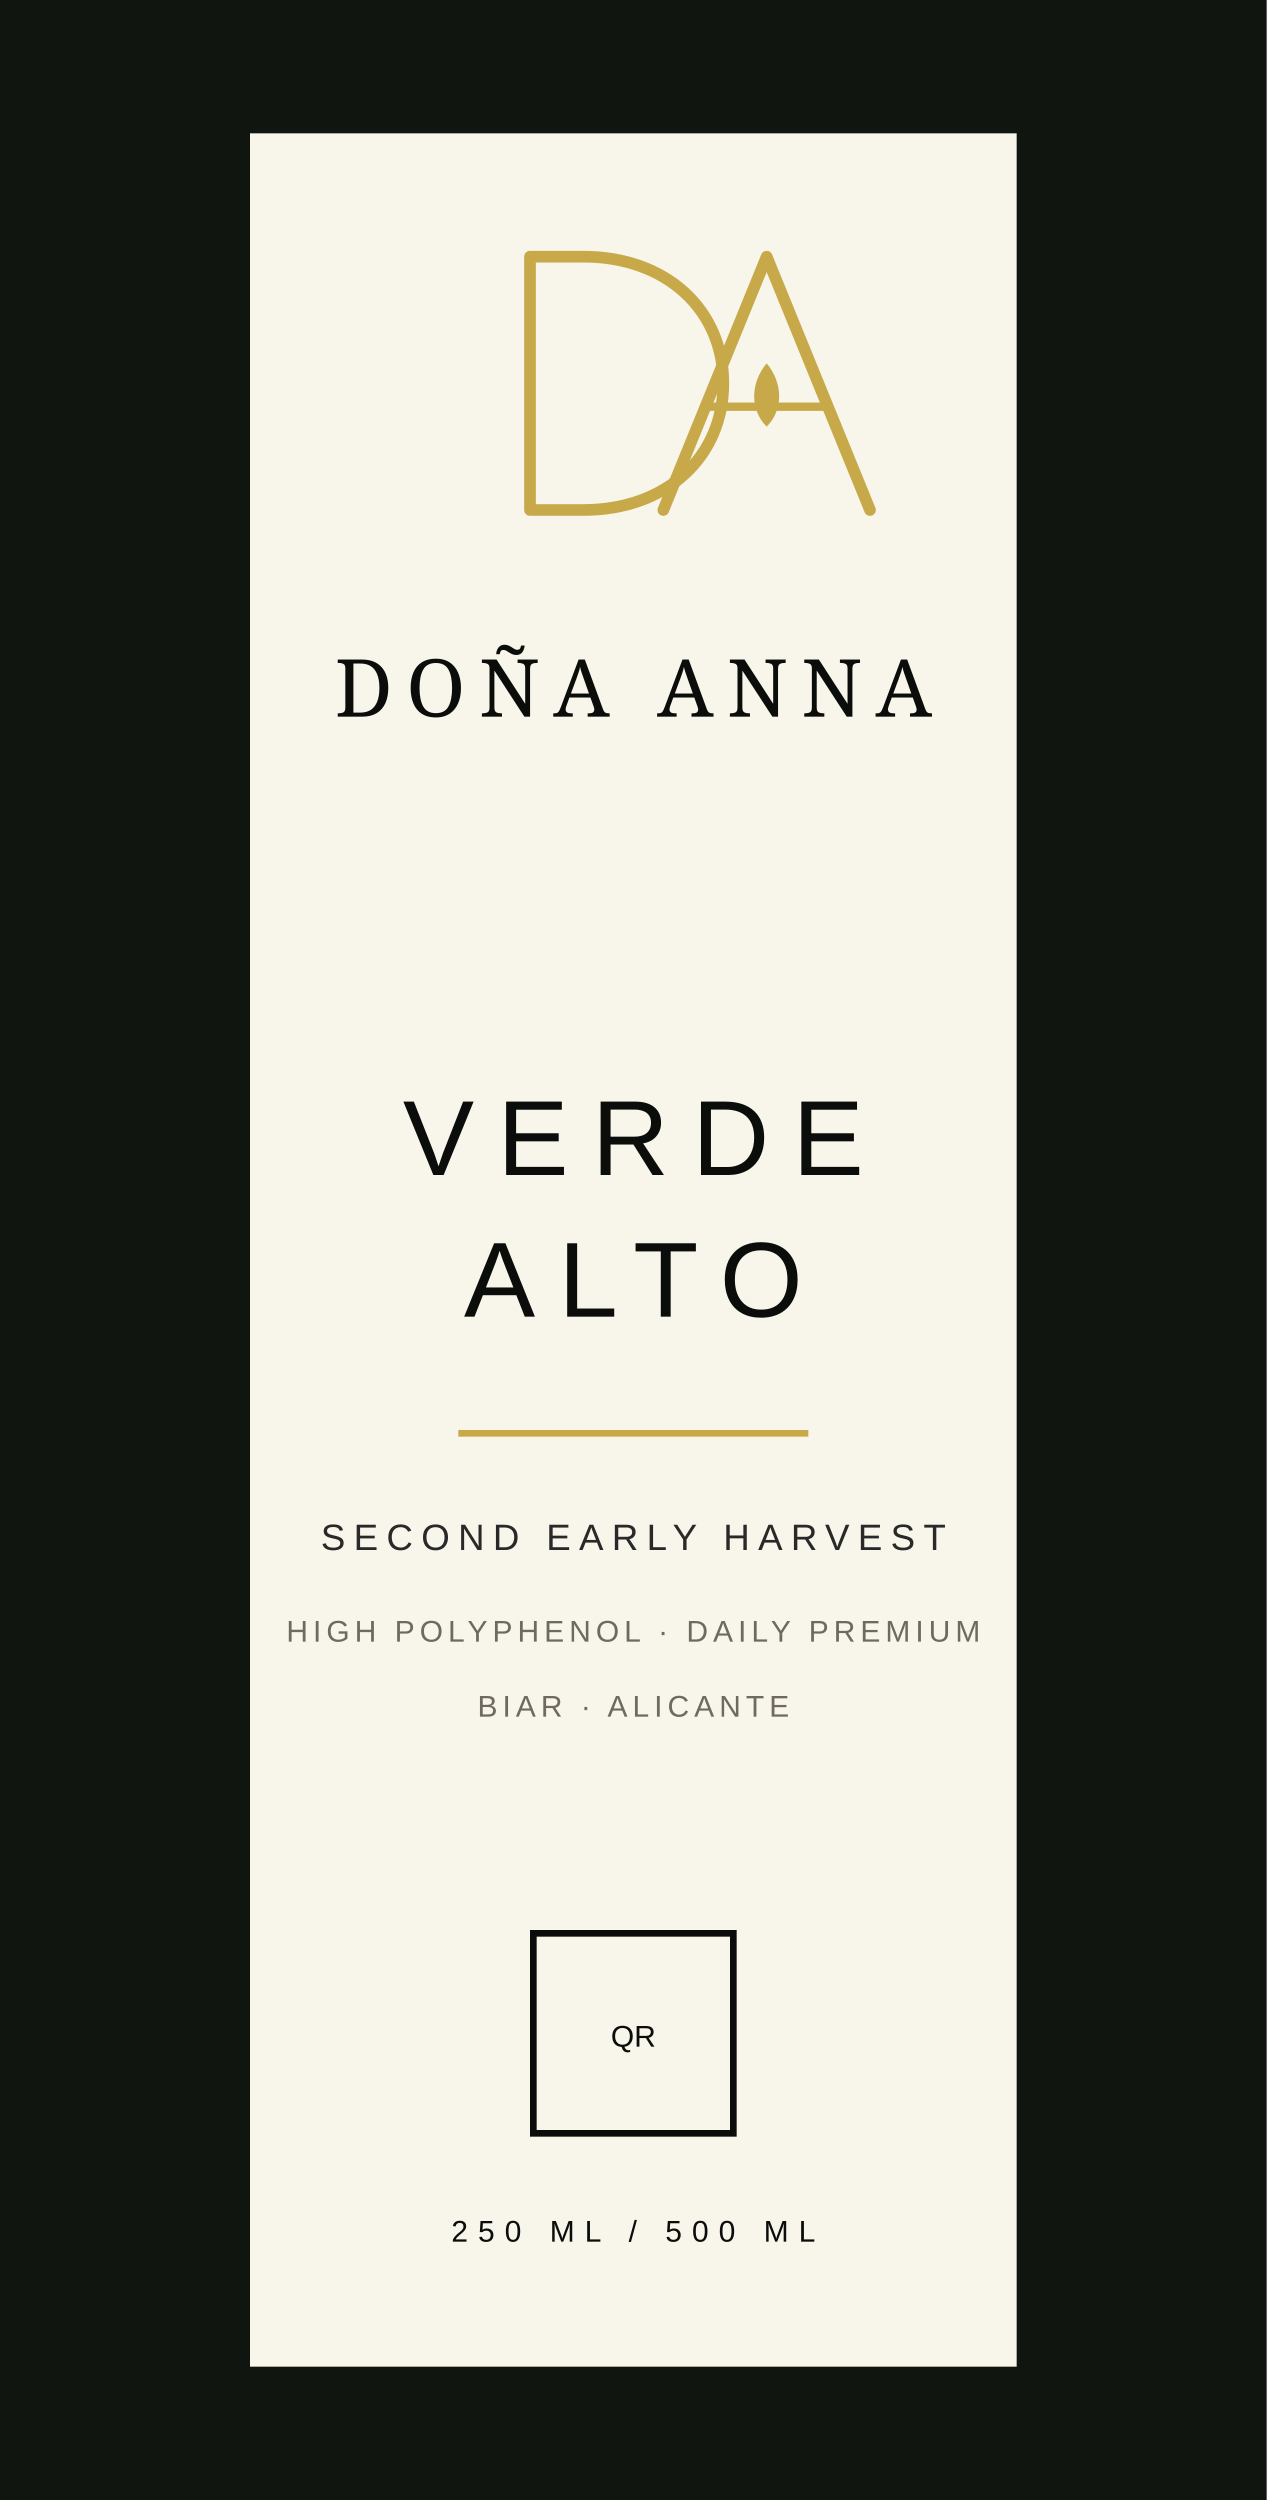
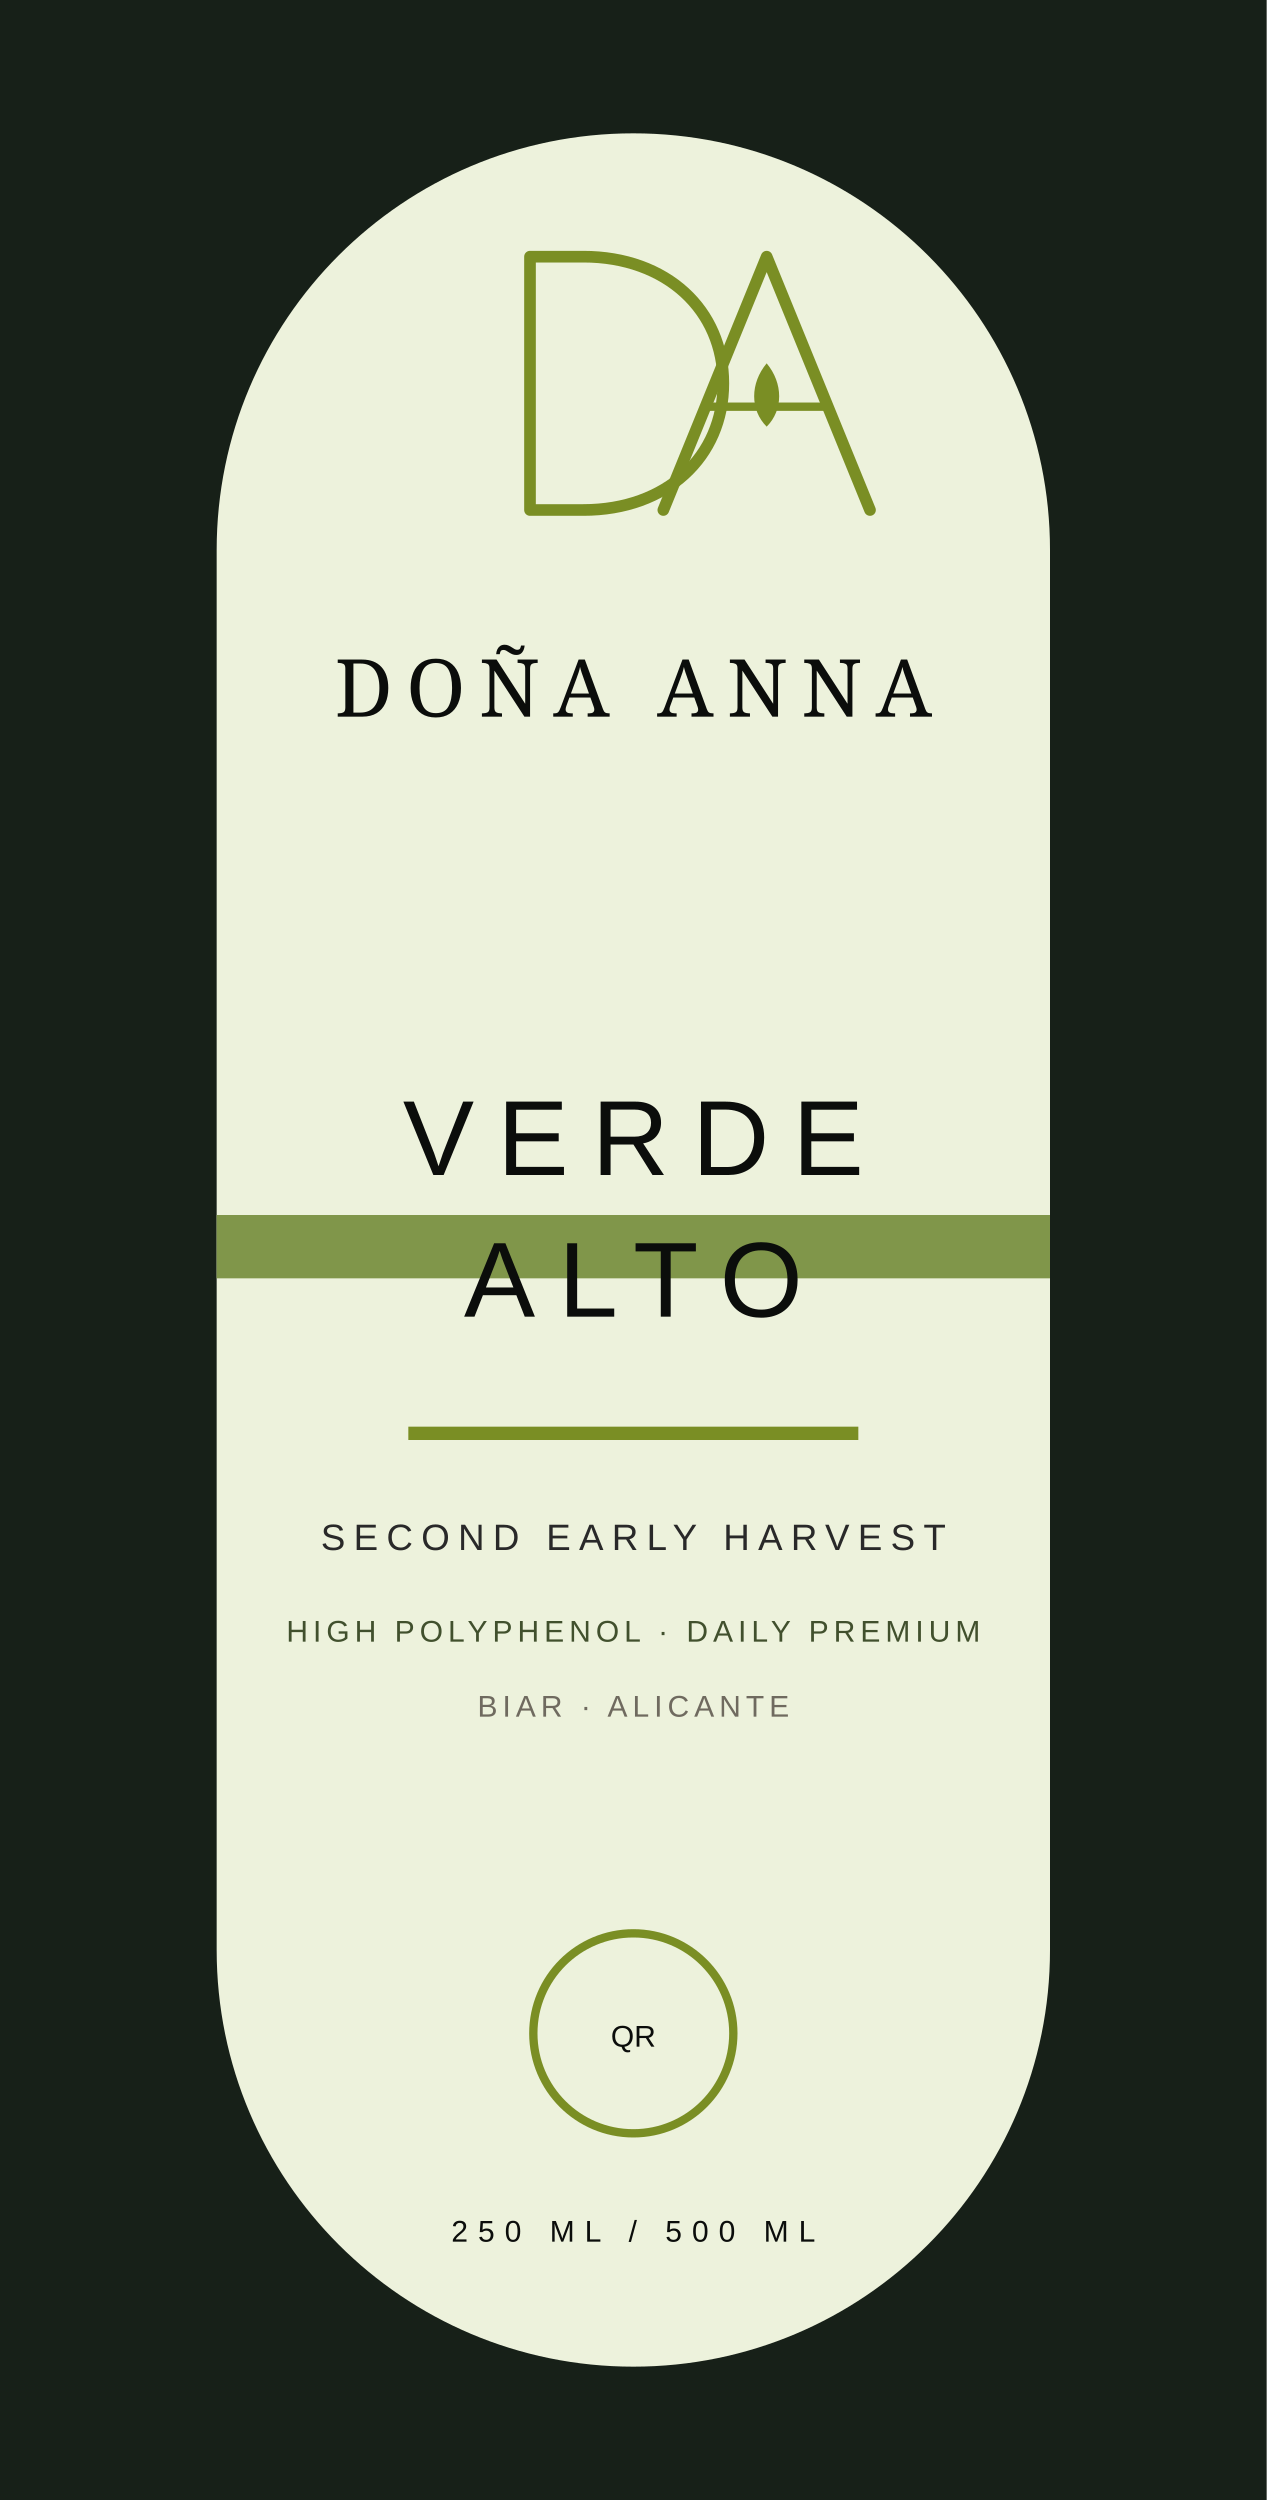
<svg xmlns="http://www.w3.org/2000/svg" width="760" height="1500" viewBox="0 0 760 1500">
-   <rect width="760" height="1500" fill="#101510" />
-   <rect x="150" y="80" width="460" height="1340" fill="#f8f5ea" />
-   <g transform="translate(380 230)" fill="none" stroke="#c8a94a" stroke-linecap="round" stroke-linejoin="round">
+   <rect width="760" height="1500" fill="#172018" />
+   <rect x="130" y="80" width="500" height="1340" rx="250" fill="#edf2dc" />
+   <path d="M130 748 H630" stroke="#80964a" stroke-width="38" />
+   <g transform="translate(380 230)" fill="none" stroke="#7a8e24" stroke-linecap="round" stroke-linejoin="round">
    <path d="M-62-76 V76 H-30 C20 76 54 44 54 0 C54-44 20-76-30-76 H-62Z" stroke-width="7" />
    <path d="M18 76 L80-76 L142 76" stroke-width="7" />
    <path d="M45 14 H115" stroke-width="5" />
-     <path d="M80-12 C70 0 70 16 80 26 C90 16 90 0 80-12Z" fill="#c8a94a" stroke="none" />
+     <path d="M80-12 C70 0 70 16 80 26 C90 16 90 0 80-12Z" fill="#7a8e24" stroke="none" />
  </g>
  <text x="380" y="430" text-anchor="middle" font-family="Georgia, serif" font-size="48" fill="#0b0d0b" letter-spacing="8">DOÑA ANNA</text>
  <text x="380" y="705" text-anchor="middle" font-family="Arial, sans-serif" font-size="64" fill="#0b0d0b" letter-spacing="14">VERDE</text>
  <text x="380" y="790" text-anchor="middle" font-family="Arial, sans-serif" font-size="64" fill="#0b0d0b" letter-spacing="14">ALTO</text>
-   <line x1="275" y1="860" x2="485" y2="860" stroke="#c8a94a" stroke-width="4" />
+   <line x1="245" y1="860" x2="515" y2="860" stroke="#7a8e24" stroke-width="8" />
  <text x="380" y="930" text-anchor="middle" font-family="Arial, sans-serif" font-size="22" fill="#292929" letter-spacing="5">SECOND EARLY HARVEST</text>
-   <text x="380" y="985" text-anchor="middle" font-family="Arial, sans-serif" font-size="18" fill="#6f6a5f" letter-spacing="3">HIGH POLYPHENOL · DAILY PREMIUM</text>
+   <text x="380" y="985" text-anchor="middle" font-family="Arial, sans-serif" font-size="18" fill="#41502d" letter-spacing="3">HIGH POLYPHENOL · DAILY PREMIUM</text>
  <text x="380" y="1030" text-anchor="middle" font-family="Arial, sans-serif" font-size="18" fill="#6f6a5f" letter-spacing="3">BIAR · ALICANTE</text>
-   <rect x="320" y="1160" width="120" height="120" fill="none" stroke="#0b0d0b" stroke-width="4" />
+   <rect x="320" y="1160" width="120" height="120" rx="60" fill="none" stroke="#7a8e24" stroke-width="5" />
  <text x="380" y="1228" text-anchor="middle" font-family="Arial, sans-serif" font-size="18" fill="#0b0d0b">QR</text>
  <text x="380" y="1345" text-anchor="middle" font-family="Arial, sans-serif" font-size="18" fill="#0b0d0b" letter-spacing="6">250 ML / 500 ML</text>
</svg>
